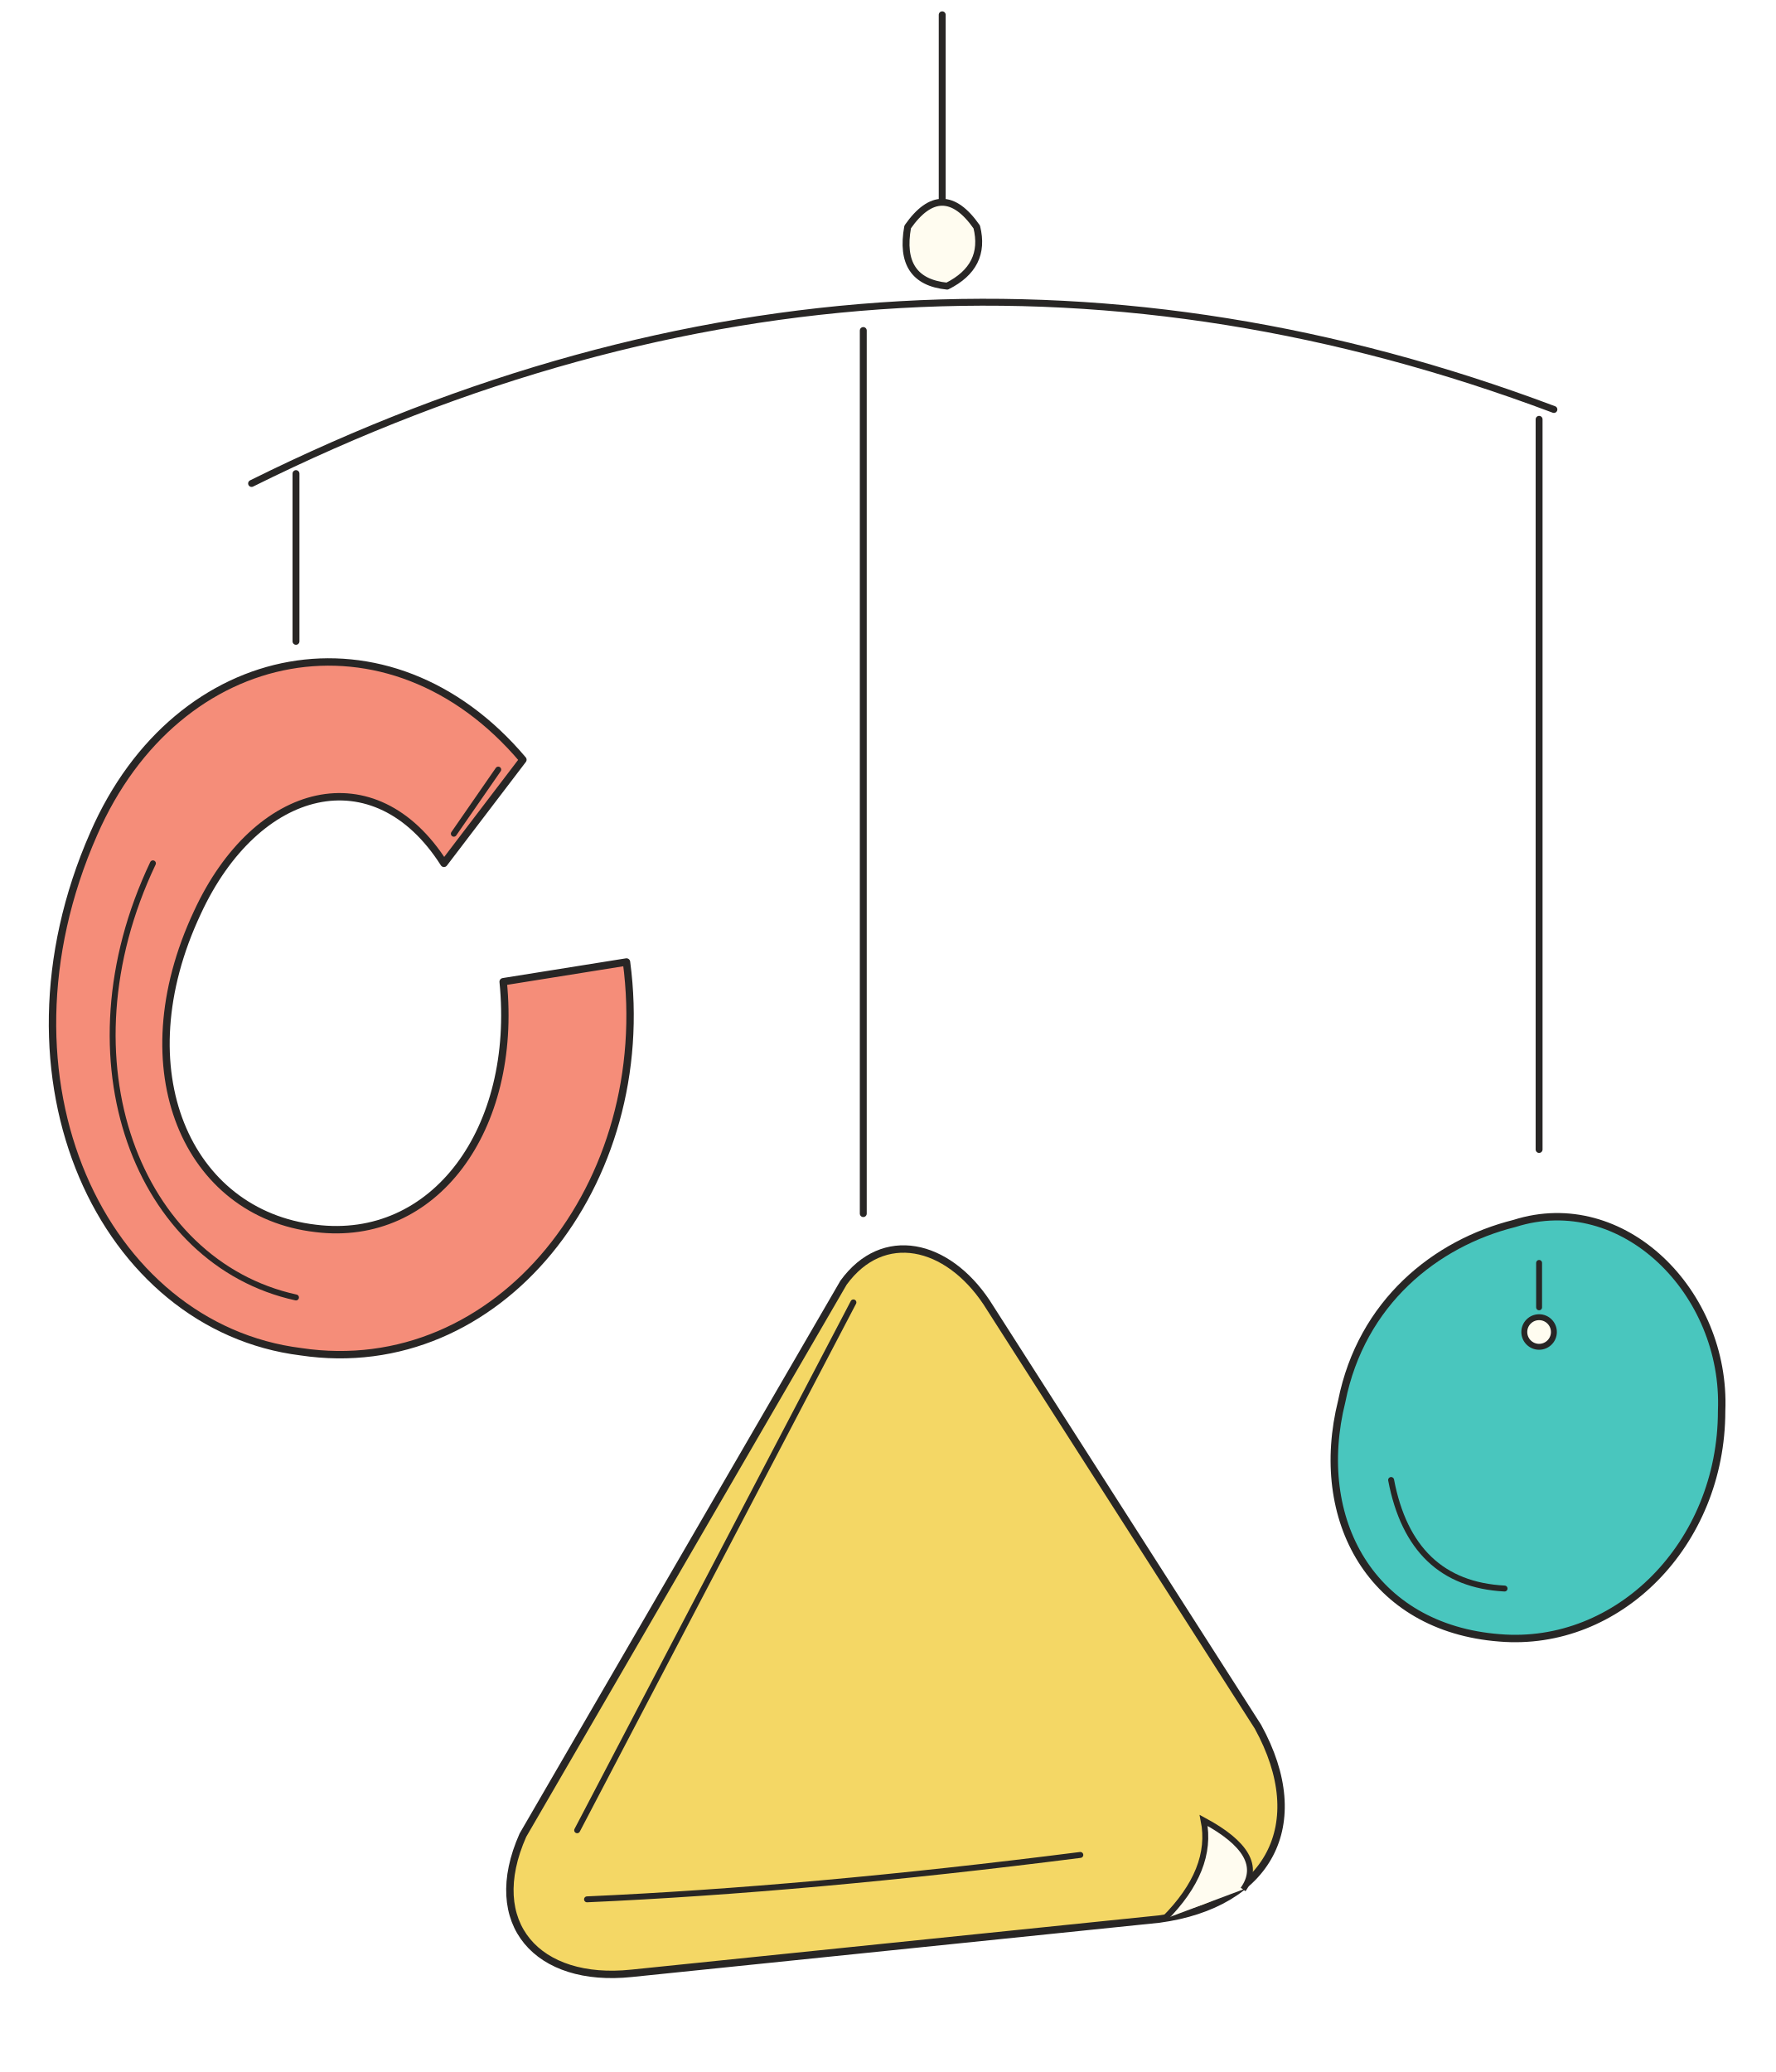
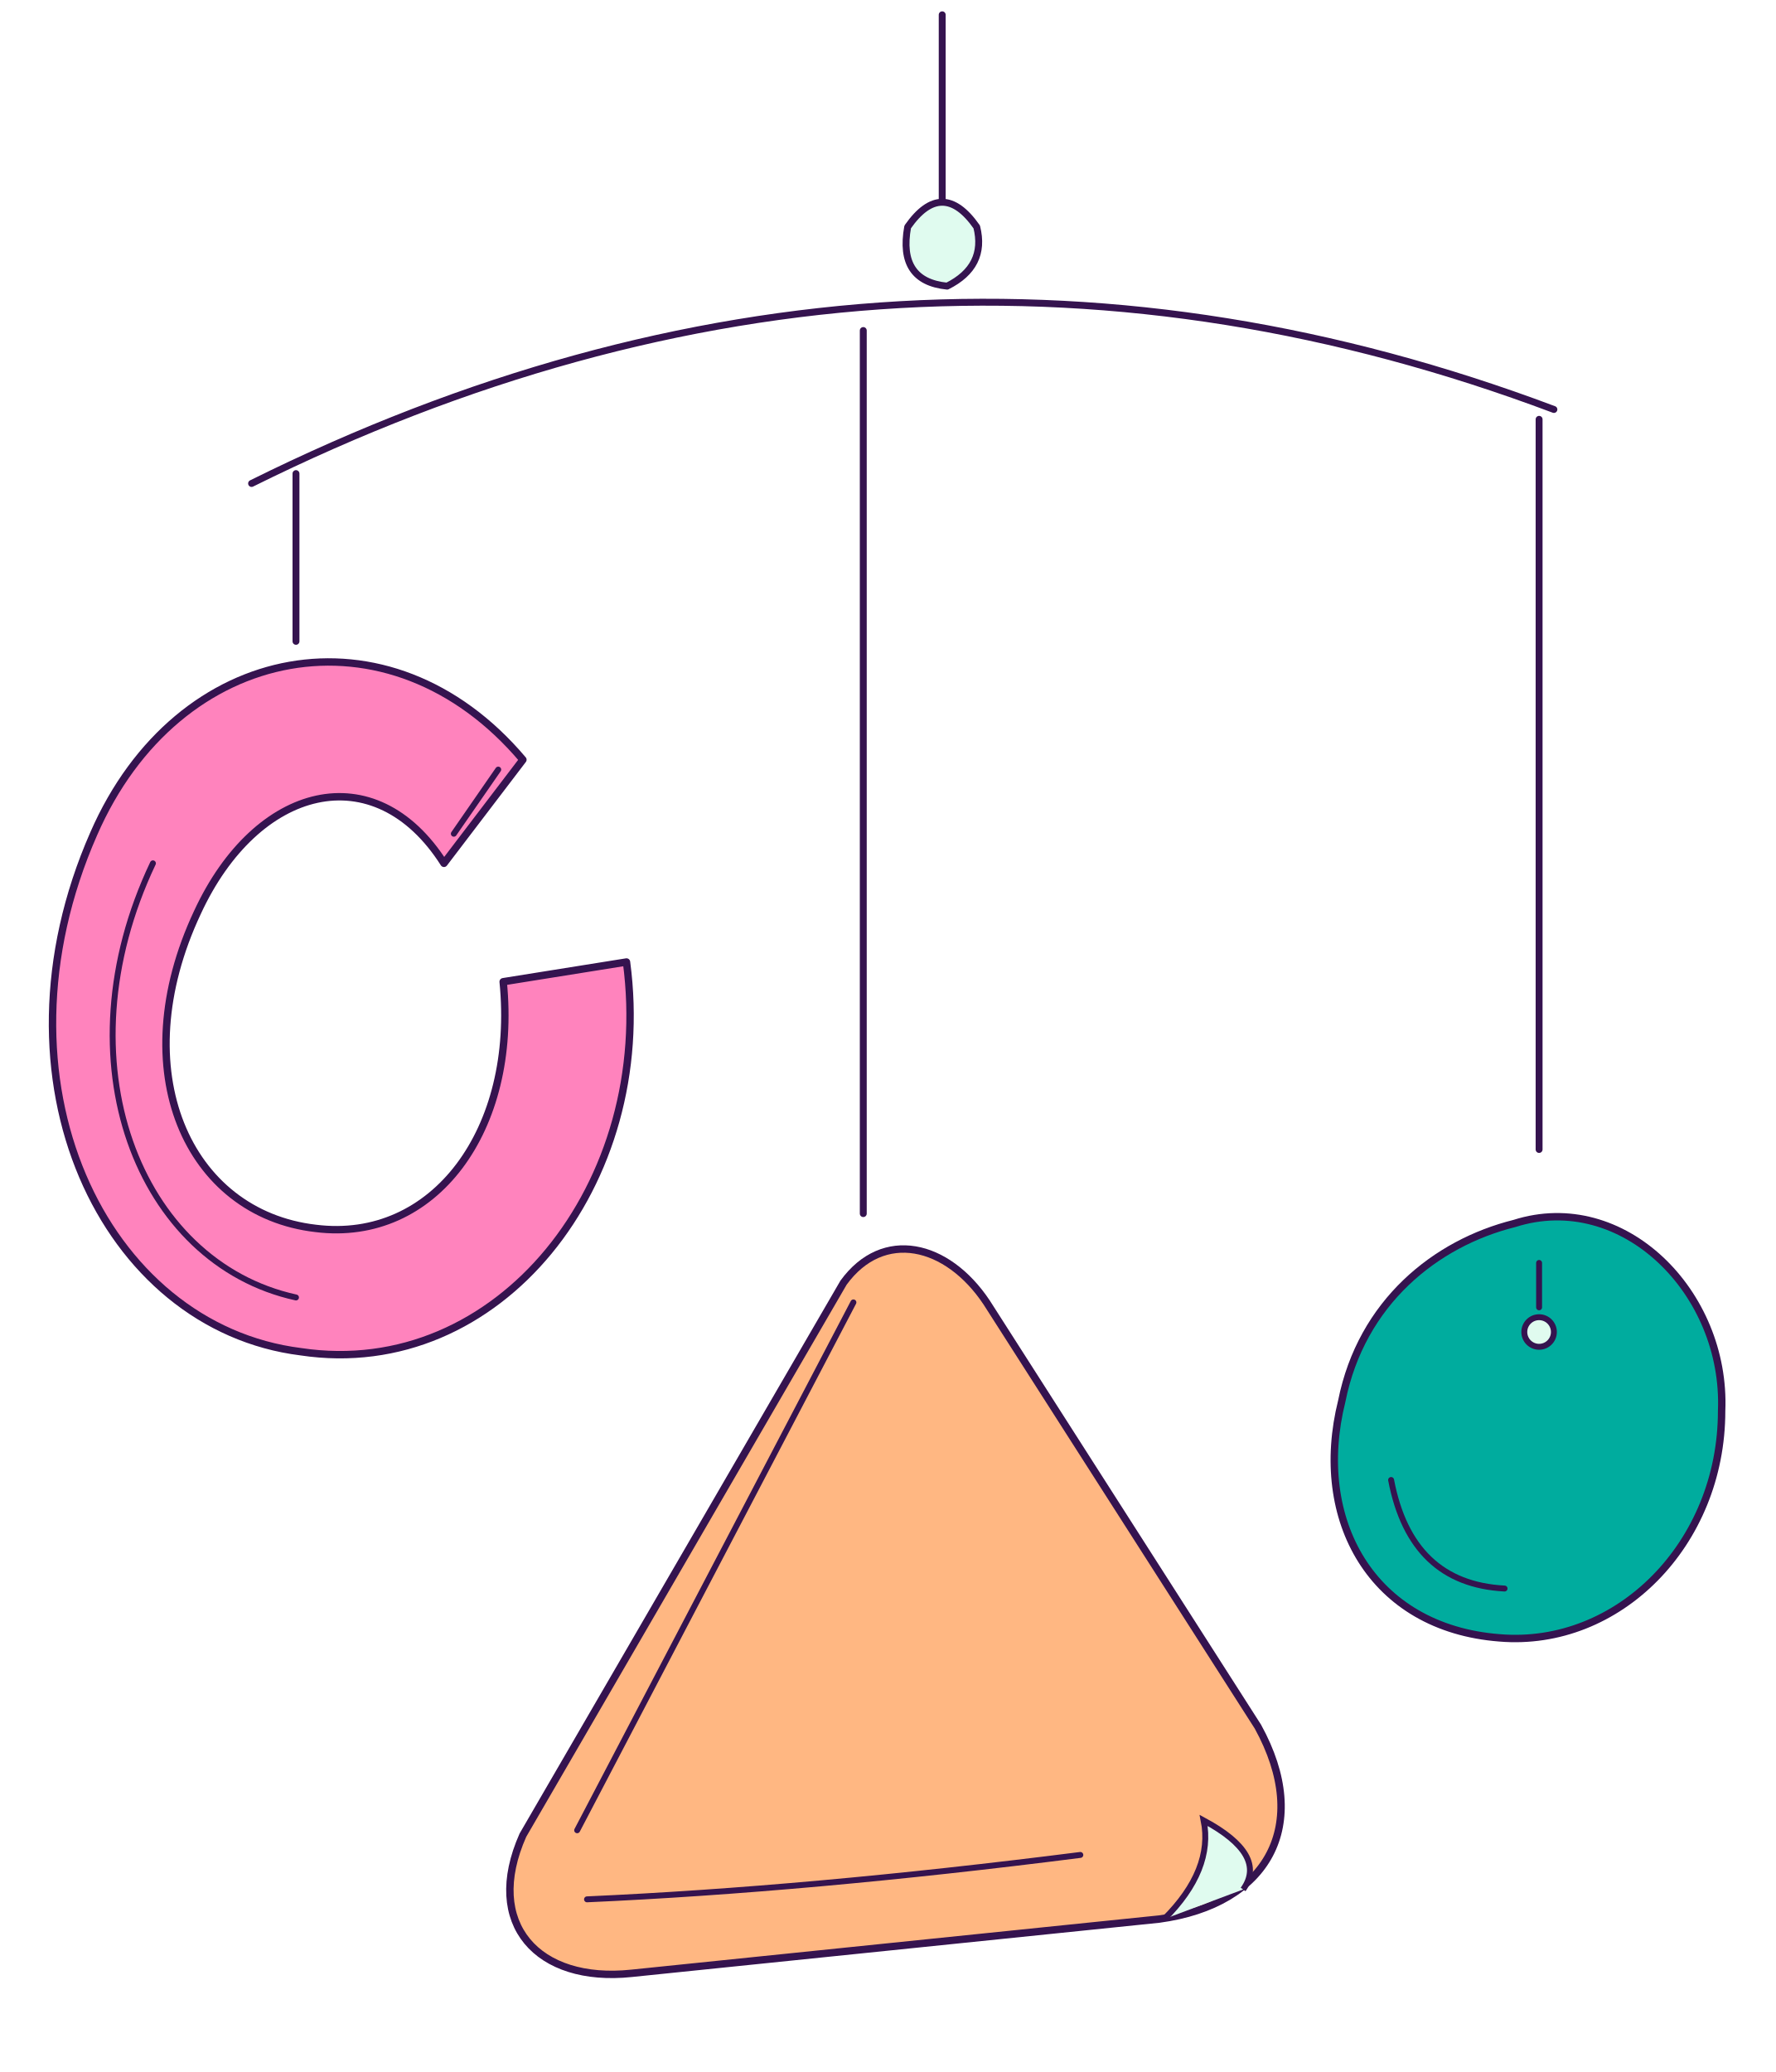
<svg xmlns="http://www.w3.org/2000/svg" viewBox="0 0 360 420" fill="none">
  <view id="dark" viewBox="1000 0 360 420" />
  <view id="compact" viewBox="500 0 360 112" />
-   <g stroke="#282625" stroke-width="1.4" stroke-linecap="round" stroke-linejoin="round">
+   <g stroke="#35134f" stroke-width="1.4" stroke-linecap="round" stroke-linejoin="round">
    <path id="piece-1" d="M191 3L191 43M51 98Q182 33 315 83" />
    <path id="piece-2" d="M60 96L60 130M312 85L312 233M175 67L175 246" />
-     <path id="piece-3" d="M184 46Q191 36 198 46Q200 54 192 58Q182 57 184 46Z" fill="#FFFCF0" />
+     <path id="piece-3" d="M184 46Q191 36 198 46Q200 54 192 58Q182 57 184 46Z" fill="#e0fbef" />
  </g>
-   <path id="piece-4" d="M106 154C79 122 36 130 19 169C-3 219 21 269 61 274C101 280 133 240 127 195L102 199C105 229 88 252 64 249C38 246 25 217 40 185C52 159 76 153 90 175Z" fill="#F58D79" stroke="#282625" stroke-width="1.5" stroke-linejoin="round" />
-   <path id="piece-5" d="M31 175C12 215 28 256 60 263M101 156L92 169" stroke="#282625" stroke-width="1.2" stroke-linecap="round" />
-   <path id="piece-6" d="M171 260C179 249 192 252 200 264L255 350C266 370 257 386 235 389L128 400C109 402 98 390 106 372Z" fill="#F4D765" stroke="#282625" stroke-width="1.5" />
-   <path id="piece-7" d="M119 385Q164 383 219 376M173 264L117 371" stroke="#282625" stroke-width="1.2" stroke-linecap="round" />
-   <path id="piece-8" d="M236 389Q246 379 244 369Q257 376 252 383" fill="#FFFCF0" stroke="#282625" stroke-width="1.2" />
-   <path id="piece-9" d="M307 248C329 241 350 262 349 286C349 313 328 334 304 332C278 330 266 308 272 284C276 264 291 252 307 248Z" fill="#49C6BE" stroke="#282625" stroke-width="1.5" />
-   <path id="piece-10" d="M312 256L312 265M282 300Q286 321 305 322" stroke="#282625" stroke-width="1.2" stroke-linecap="round" />
-   <circle id="piece-11" cx="312" cy="270" r="3" fill="#FFFCF0" stroke="#282625" stroke-width="1.2" />
-   <g transform="translate(1000 0)" stroke="#bfae96" stroke-width="1.4" stroke-linecap="round" stroke-linejoin="round">
+   <path id="piece-4" d="M106 154C79 122 36 130 19 169C-3 219 21 269 61 274C101 280 133 240 127 195L102 199C105 229 88 252 64 249C38 246 25 217 40 185C52 159 76 153 90 175Z" fill="#ff83bd" stroke="#35134f" stroke-width="1.5" stroke-linejoin="round" />
+   <path id="piece-5" d="M31 175C12 215 28 256 60 263M101 156L92 169" stroke="#35134f" stroke-width="1.2" stroke-linecap="round" />
+   <path id="piece-6" d="M171 260C179 249 192 252 200 264L255 350C266 370 257 386 235 389L128 400C109 402 98 390 106 372Z" fill="#ffb782" stroke="#35134f" stroke-width="1.5" />
+   <path id="piece-7" d="M119 385Q164 383 219 376M173 264L117 371" stroke="#35134f" stroke-width="1.2" stroke-linecap="round" />
+   <path id="piece-8" d="M236 389Q246 379 244 369Q257 376 252 383" fill="#e0fbef" stroke="#35134f" stroke-width="1.2" />
+   <path id="piece-9" d="M307 248C329 241 350 262 349 286C349 313 328 334 304 332C278 330 266 308 272 284C276 264 291 252 307 248Z" fill="#00ac9e" stroke="#35134f" stroke-width="1.5" />
+   <path id="piece-10" d="M312 256L312 265M282 300Q286 321 305 322" stroke="#35134f" stroke-width="1.2" stroke-linecap="round" />
+   <circle id="piece-11" cx="312" cy="270" r="3" fill="#e0fbef" stroke="#35134f" stroke-width="1.2" />
+   <g transform="translate(1000 0)" stroke="#bceee0" stroke-width="1.4" stroke-linecap="round" stroke-linejoin="round">
    <use href="#piece-1" />
    <use href="#piece-2" />
    <use href="#piece-3" />
    <use href="#piece-4" />
    <use href="#piece-5" />
    <use href="#piece-6" />
    <use href="#piece-7" />
    <use href="#piece-8" />
    <use href="#piece-9" />
    <use href="#piece-10" />
    <use href="#piece-11" />
  </g>
-   <g transform="translate(500 0)" stroke="#282625" stroke-width="1.4" stroke-linejoin="round">
-     <path d="M73 18C43 1 11 19 10 51C9 83 38 107 70 97C96 89 108 63 96 37L79 46C85 63 77 77 63 80C43 87 27 71 29 52C29 33 49 22 63 34Z" fill="#F58D79" />
-     <path d="M180 17Q190 5 201 22L253 85Q264 103 241 103L140 103Q120 102 132 84Z" fill="#F4D765" />
+   <g transform="translate(500 0)" stroke="#35134f" stroke-width="1.4" stroke-linejoin="round">
+     <path d="M73 18C43 1 11 19 10 51C9 83 38 107 70 97C96 89 108 63 96 37L79 46C85 63 77 77 63 80C43 87 27 71 29 52C29 33 49 22 63 34Z" fill="#ff83bd" />
+     <path d="M180 17Q190 5 201 22L253 85Q264 103 241 103L140 103Q120 102 132 84Z" fill="#ffb782" />
    <path d="M143 93L234 93M179 28L145 78" stroke-linecap="round" />
-     <path d="M314 26C338 24 350 41 347 61C344 83 322 98 303 87C282 75 283 48 298 34Q305 27 314 26Z" fill="#49C6BE" />
+     <path d="M314 26C338 24 350 41 347 61C344 83 322 98 303 87C282 75 283 48 298 34Q305 27 314 26Z" fill="#00ac9e" />
    <path d="M297 65Q300 80 315 81" stroke-linecap="round" />
  </g>
</svg>
